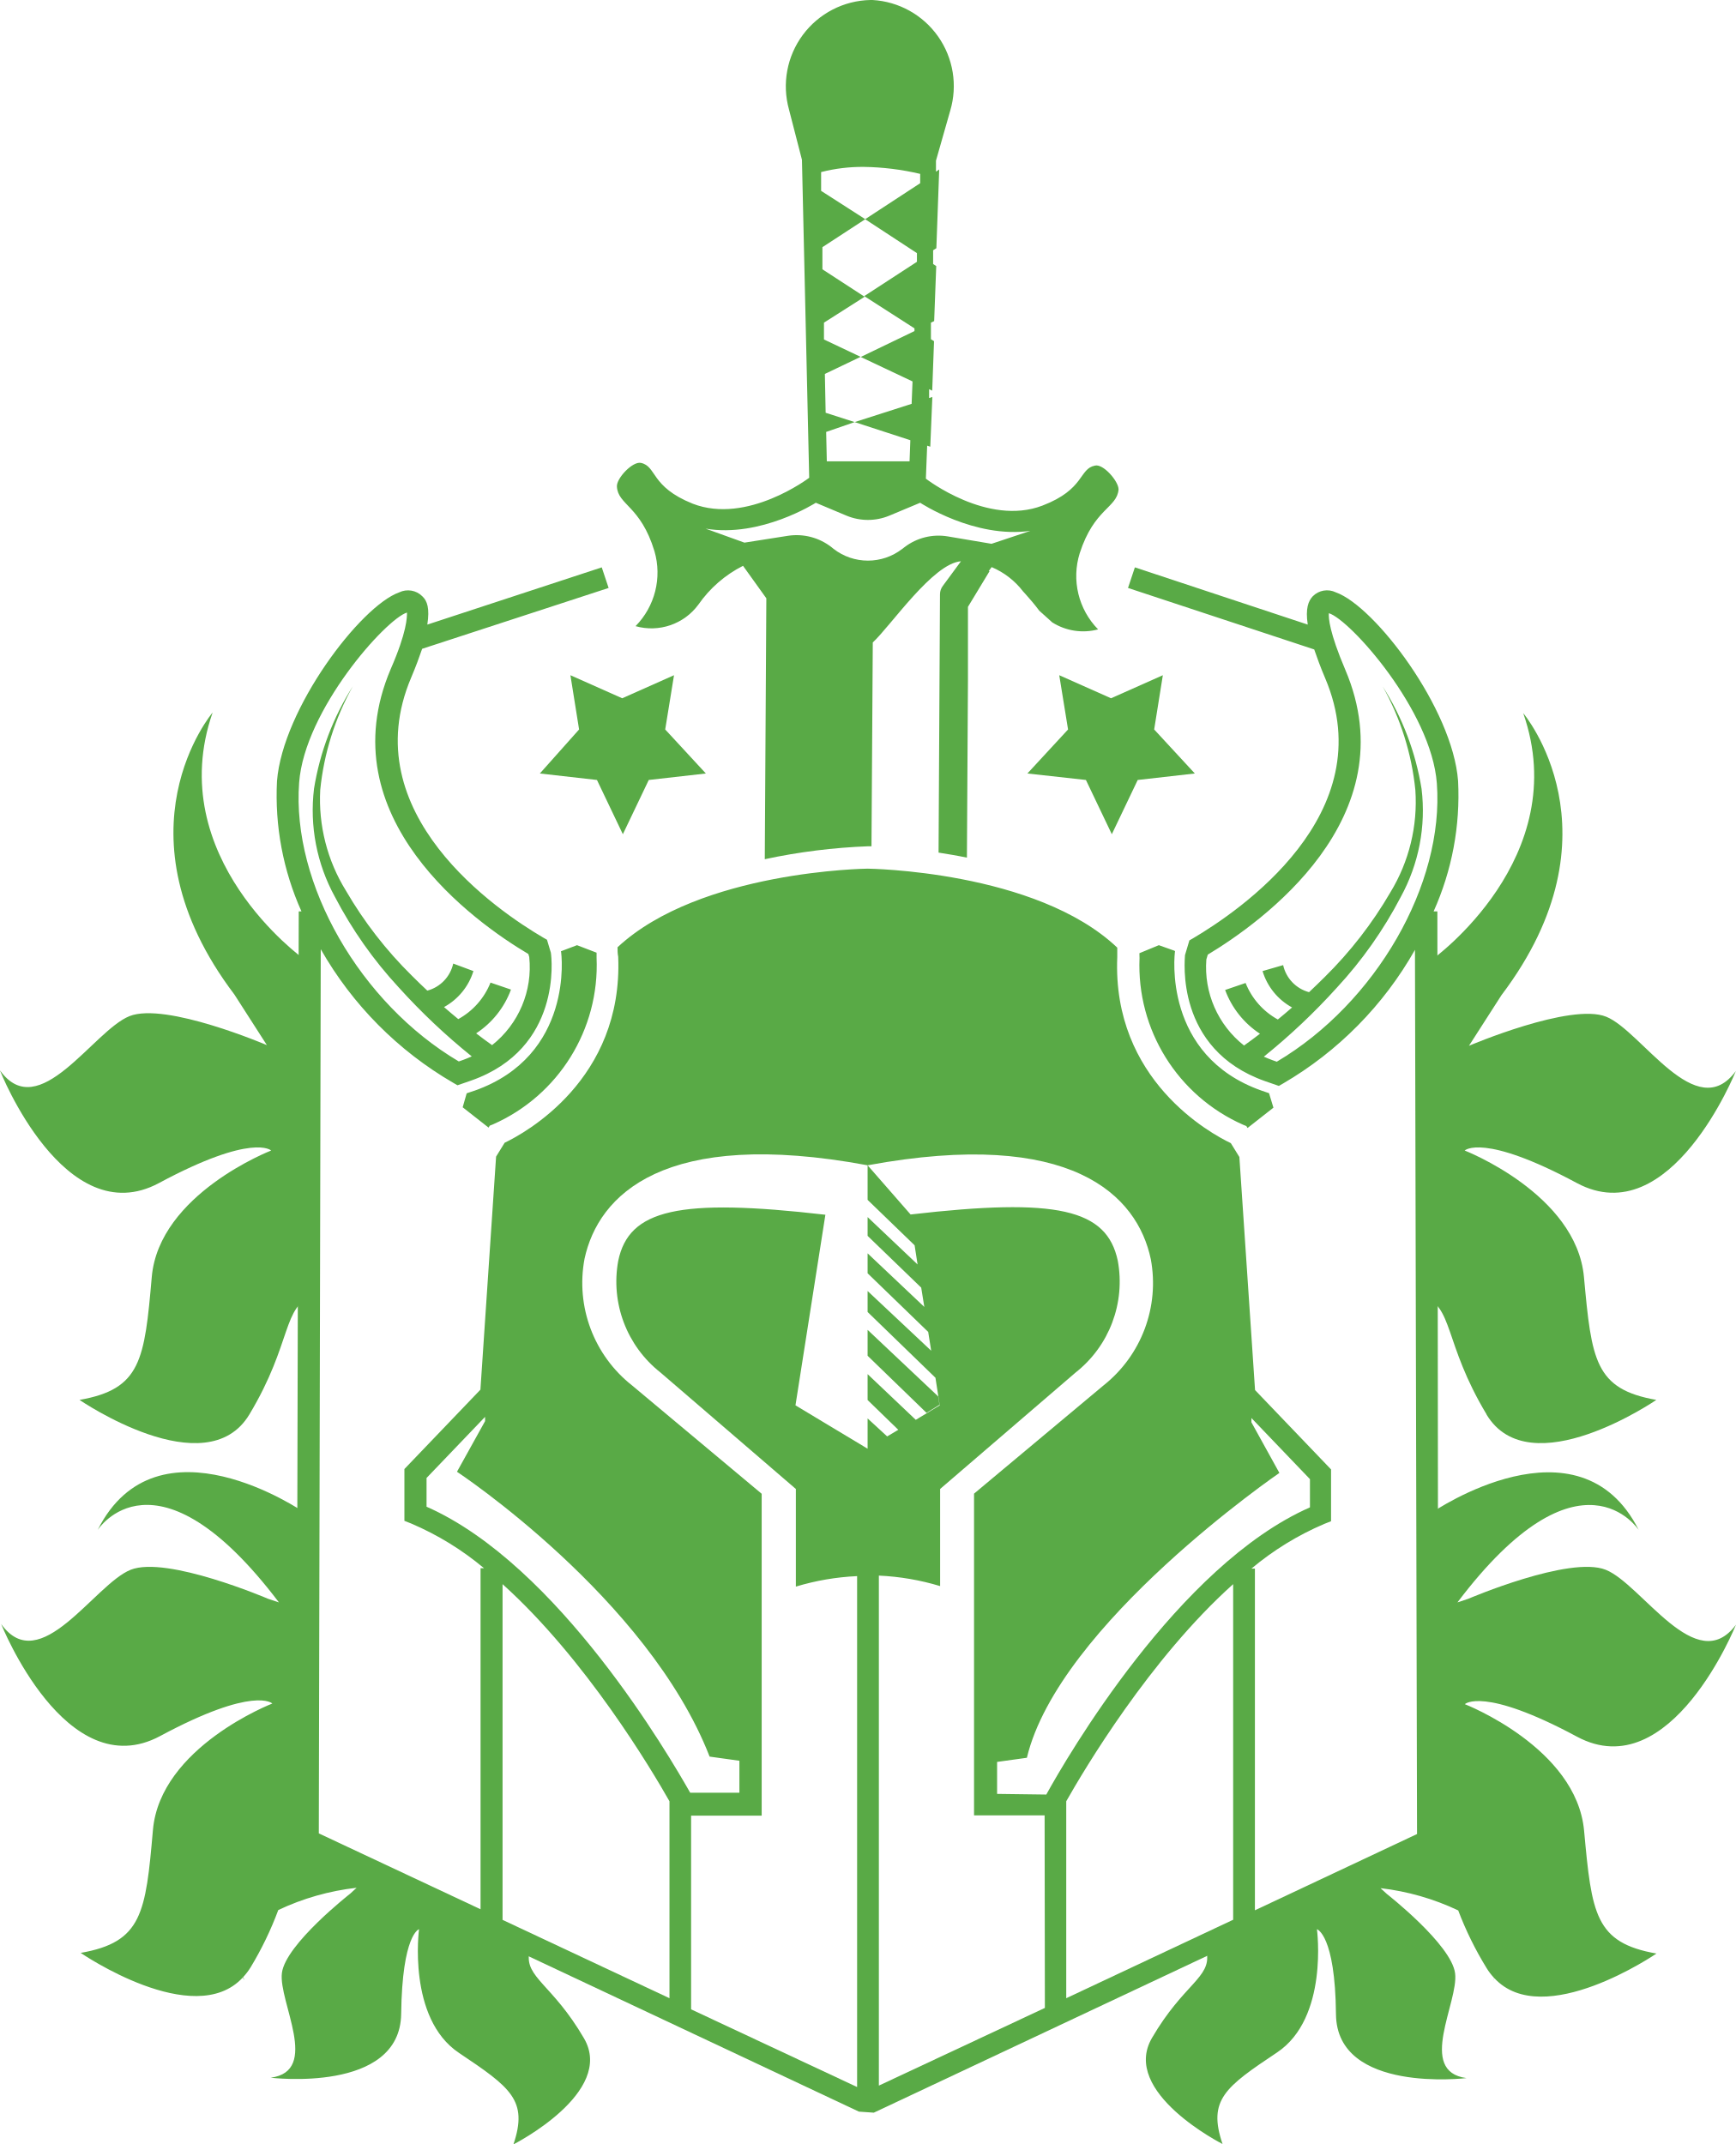
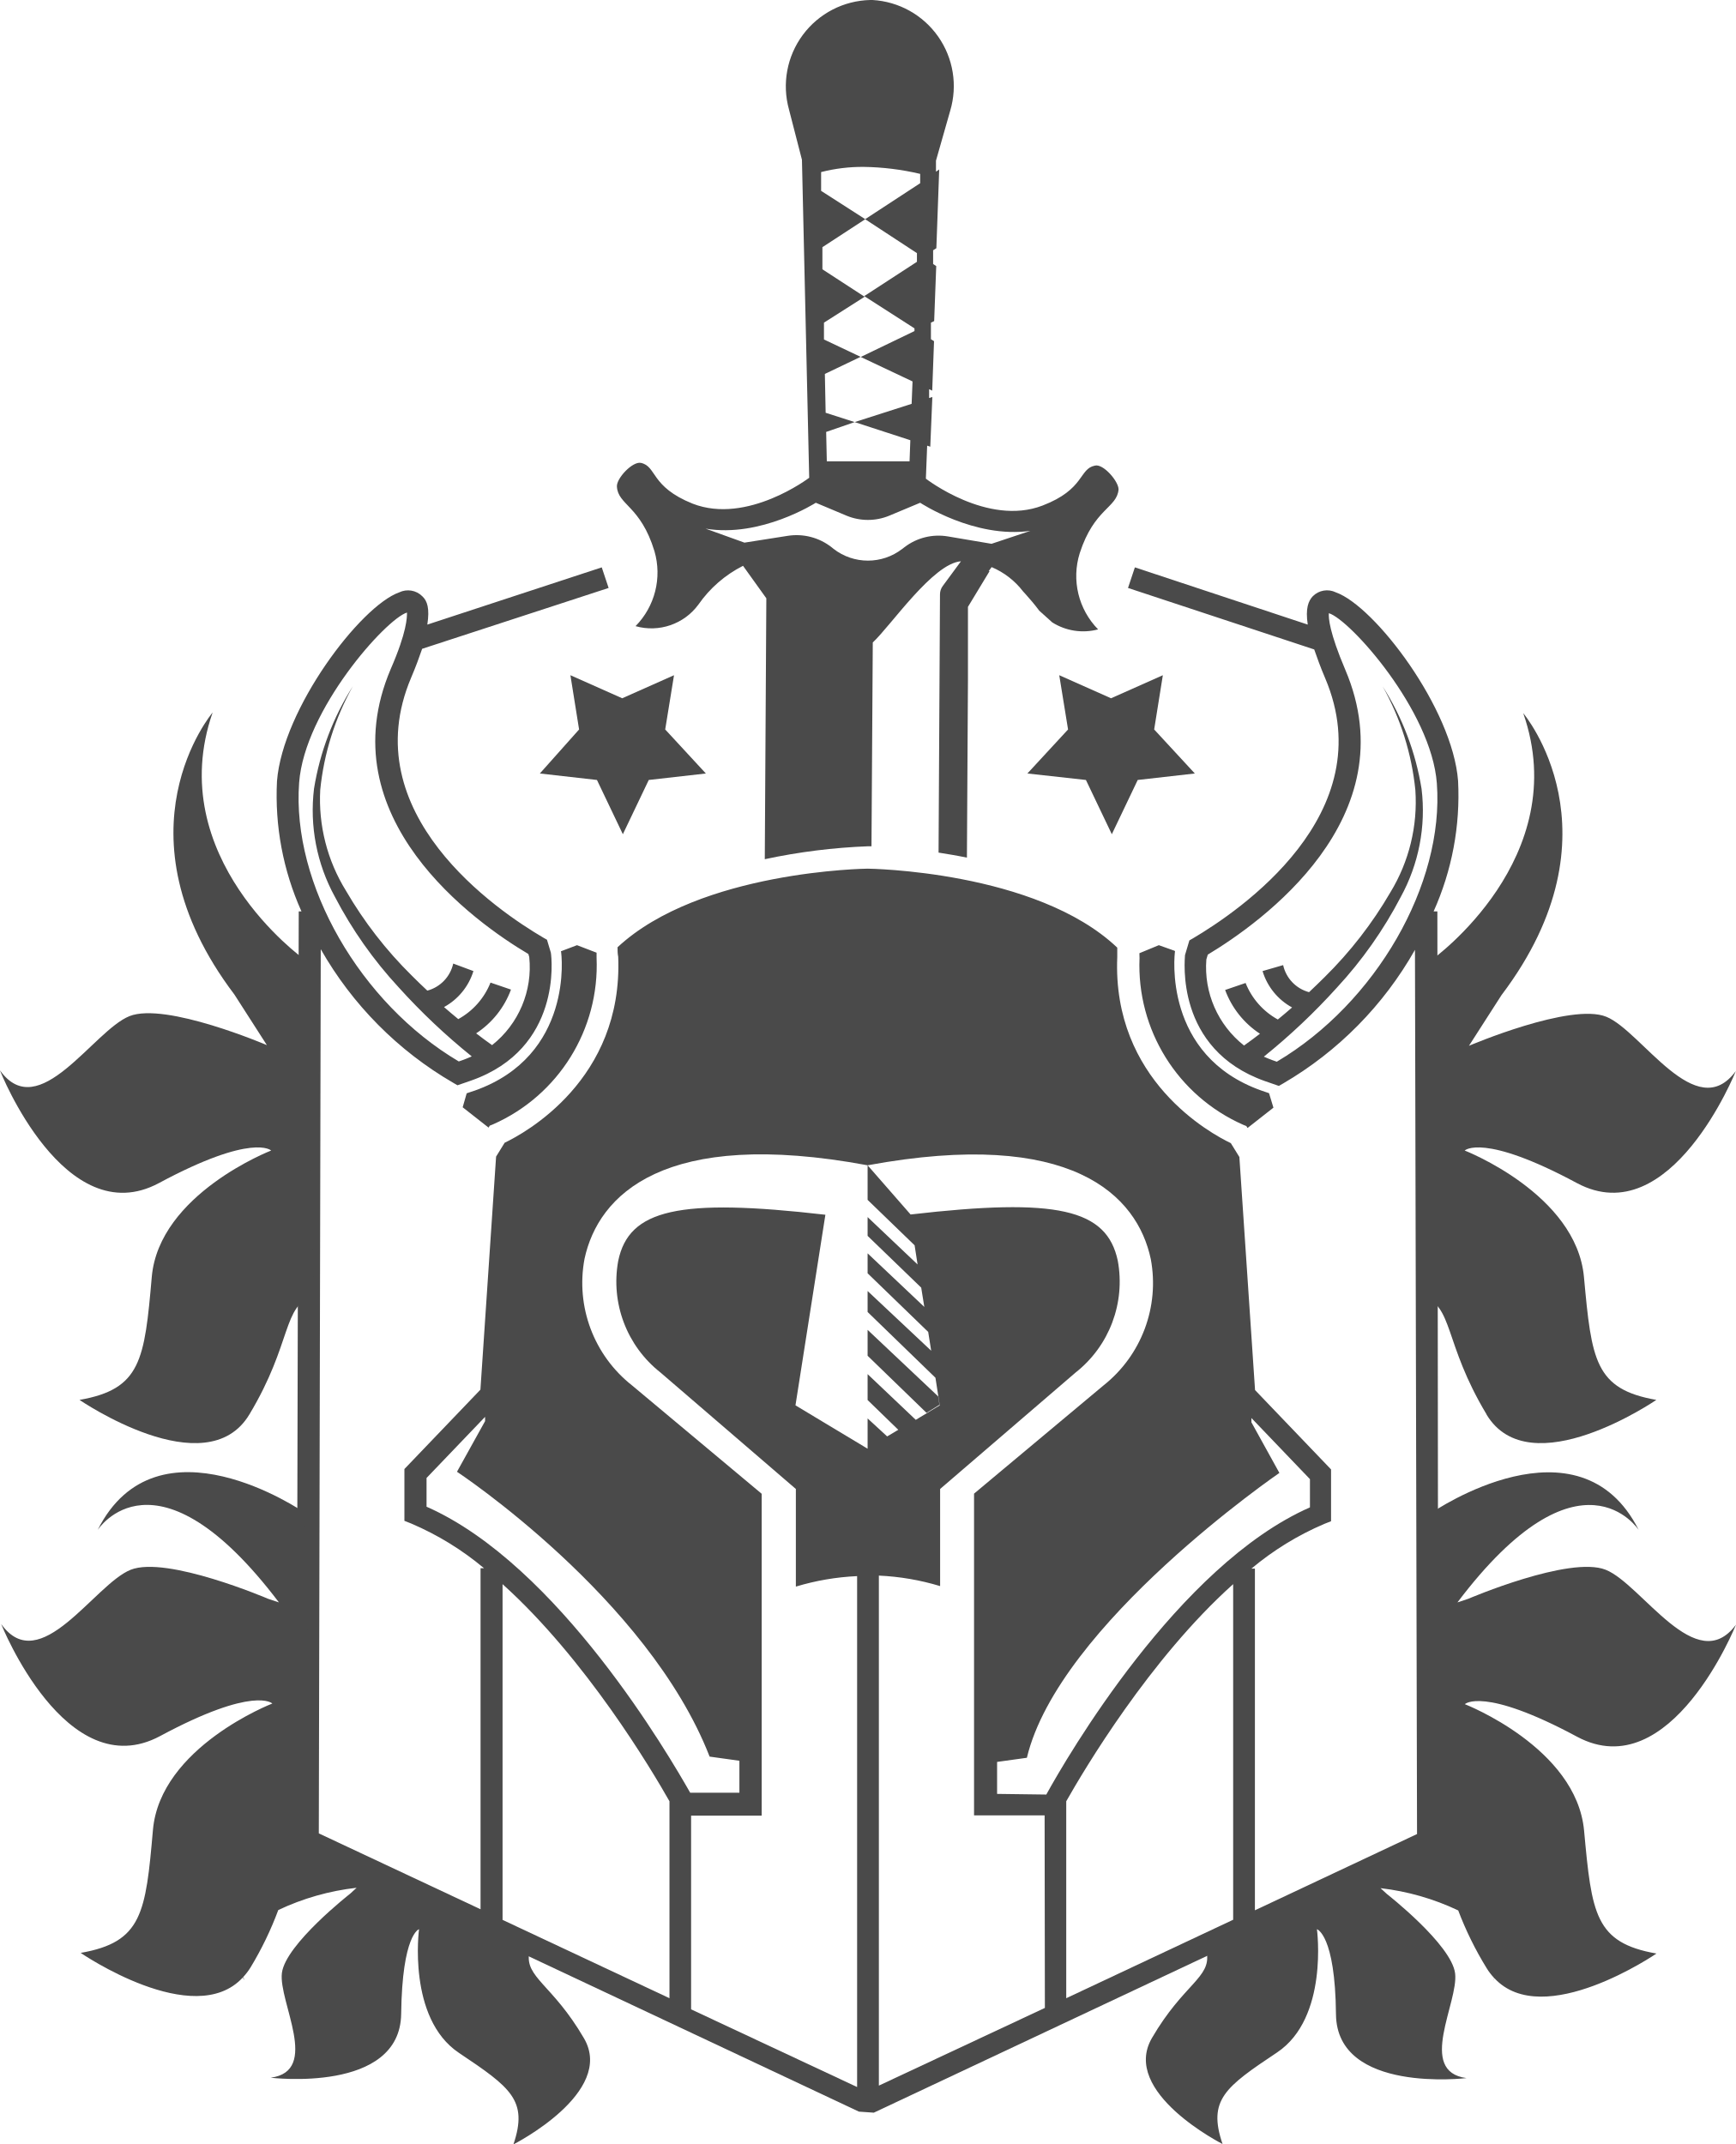
<svg xmlns="http://www.w3.org/2000/svg" viewBox="0 0 134.06 165.59">
  <defs>
-     <style>.cls-1{fill:#59aa46;}</style>
+     <style>.cls-1{fill:#4A4A4A;}</style>
  </defs>
  <g id="Capa_2" data-name="Capa 2">
    <g id="OBJECTS">
      <path class="cls-1" d="M49.08,48.36a4.5,4.5,0,0,0,4.85-1.66,9.32,9.32,0,0,1,3.45-3l1.8,2.51-.12,20.15a46.56,46.56,0,0,1,8-1h.24l.1-15.74c1.4-1.3,4.65-6.11,6.81-6.27l-1.4,1.9a1.08,1.08,0,0,0-.22.65l-.11,19.95c.69.11,1.43.23,2.19.39l.08-13.76V50.92l0-4.05,1.67-2.76-.07,0,.23-.31A6,6,0,0,1,79,45.67l.2.22c.33.37.68.77,1.06,1.28l1,.9a4.47,4.47,0,0,0,3.54.54,5.89,5.89,0,0,1-1.42-5.88c1.12-3.47,2.88-3.49,3-4.93,0-.64-1.19-2-1.82-1.84-1.25.24-.77,1.83-4.06,3.09-4.23,1.62-9-2.08-9-2.08l.1-2.55.24.08L72,30.66l-.25.08,0-.68.24.11.14-3.82-.24-.15,0-1.28.25-.12.16-4.25-.24-.16,0-1.06.25-.16.22-6.08-.25.17,0-.85,1.1-3.86A6.66,6.66,0,0,0,67.38,0h-.17a6.67,6.67,0,0,0-6.28,8.46l1,3.88.56,24.56s-4.79,3.64-9,2c-3.27-1.31-2.76-2.89-4-3.15-.64-.13-1.88,1.18-1.85,1.82.07,1.44,1.83,1.48,2.9,5A5.9,5.9,0,0,1,49.08,48.36ZM66.7,12.89a20.12,20.12,0,0,1,4.36.54l0,.72-4.25,2.78,4,2.62,0,.67-4.07,2.65,3.88,2.49v.21l-4.15,2,4,1.89-.07,1.73L66,32.6,70.3,34l-.06,1.63-6.39,0-.05-2.27L66,32.6l-2.24-.72-.06-3,2.76-1.32-2.83-1.34,0-1.3,3.14-2L63.51,20.8l0-1.71,3.31-2.16-3.41-2.19,0-1.45A12.85,12.85,0,0,1,66.7,12.89ZM63,38.83l2.38,1a4.31,4.31,0,0,0,3.29,0l2.39-1s4.2,2.78,8.51,2.17l-3,1-3.37-.57a4.32,4.32,0,0,0-3.35.83l-.17.13a4.33,4.33,0,0,1-5.31,0l-.16-.13a4.38,4.38,0,0,0-3.35-.88l-3.37.53,0,0-3-1.08C58.75,41.55,63,38.83,63,38.83Z" />
      <path class="cls-1" d="M67,102.71v2l4.55,4.41,1-.62-.1-.65Zm43.71-32.32a21.86,21.86,0,0,0,1.89-10.07c-.42-5.6-6.44-13.51-9.44-14.57a1.55,1.55,0,0,0-1.78.3c-.34.36-.58.94-.39,2.19L87.64,43.82l-.53,1.59,14.38,4.75v0c.22.64.48,1.36.85,2.23,4.45,10.49-6.69,18-10.21,20.08l-.28.16-.34,1.14c0,.29-.82,7.26,6.18,9.73l1.07.37.33-.19a27.77,27.77,0,0,0,10.18-10.32l.16,68.29-12.52,5.89V121.15h-.27a22.49,22.49,0,0,1,5.62-3.45l.53-.21v-4l-5.87-6.13-1.21-18-.66-1.07c-1.53-.73-9.17-4.86-8.77-14.37,0-.24,0-.49,0-.73C80,67.23,67,67.09,67,67.09s-12.94.14-19.31,6.07c0,.24,0,.49.05.73.39,9.51-7.24,13.64-8.77,14.37l-.66,1.07-1.21,18-5.87,6.13v4l.53.21a22.49,22.49,0,0,1,5.62,3.45h-.27v26.34L24.62,141.6l.15-68.29A27.87,27.87,0,0,0,35,83.63l.33.19,1.07-.37c7-2.47,6.21-9.44,6.14-9.87l-.3-1-.28-.16c-3.52-2.06-14.66-9.59-10.21-20.08.37-.87.63-1.59.85-2.23v0L47,45.41l-.53-1.59L33,48.24c.19-1.25,0-1.83-.39-2.19a1.56,1.56,0,0,0-1.78-.3c-3,1.06-9,9-9.44,14.58a21.84,21.84,0,0,0,1.89,10.06h-.21l-.17,72.27,43.43,20.43,1.15.08,43.59-20.51L111,70.39ZM23.1,60.45c.42-5.63,6.72-12.66,8.33-13.14,0,.37,0,1.48-1.26,4.37-4.88,11.48,6.54,19.58,10.63,22l.07.23A7.67,7.67,0,0,1,38,80.72c-.42-.29-.82-.6-1.23-.91a6.89,6.89,0,0,0,2.69-3.38l-1.58-.54a5.57,5.57,0,0,1-2.49,2.82c-.37-.3-.74-.62-1.1-.93A4.77,4.77,0,0,0,36.56,75L35,74.42a2.79,2.79,0,0,1-2,2.09v0c-.4-.38-.81-.76-1.2-1.16a31.26,31.26,0,0,1-5.08-6.55A13.41,13.41,0,0,1,24.73,61a20.61,20.61,0,0,1,2.52-8,21,21,0,0,0-3,7.91,13.88,13.88,0,0,0,1.61,8.35,32.17,32.17,0,0,0,4.93,7,49.09,49.09,0,0,0,5.64,5.33c-.22.09-.42.19-.66.27l-.34.12C27.82,77.48,22.52,68.29,23.1,60.45Zm28.6,93.88-12.89-6.05V122.35c6.44,5.8,11.52,14.35,12.89,16.77Zm-18.76-38v-2.18l4.52-4.72,0,.33-2.17,3.91s14.73,9.73,19.51,22l2.3.32,0,2.47H53.3C51.74,135.72,43.14,120.86,32.94,116.37Zm47.75,38.75-12.82,6V121.69a19.35,19.35,0,0,1,4.73.81V115L83.07,106a8.93,8.93,0,0,0,3.25-8.63c-.85-4-4.68-4.88-16-3.57L67,90v2.67l3.63,3.51.23,1.48L67,94v1.45l4.14,4,.24,1.49L67,96.8v1.54l4.68,4.53.26,1.64,0-.16L67,99.71v1.62l5.24,5.08.33,2.13-1.85,1.12L67,106.13v2l2.37,2.3-.86.51L67,109.55v2.34l-5.57-3.35,2.31-14.72c-11.35-1.31-15.18-.41-16,3.57A8.93,8.93,0,0,0,51,106L61.46,115v7.54a19.35,19.35,0,0,1,4.73-.81v39.46l-12.82-6V140.23h5.45v-3.87l0-.05h0l0-20.94-10-8.36a10.08,10.08,0,0,1-3.68-9.79C46.2,92.31,51.25,87.07,67,90c15.78-2.91,20.83,2.33,21.87,7.25A10.08,10.08,0,0,1,85.22,107l-10,8.36v20.94h0v3.91h5.45ZM77,138.55l0-2.47,2.3-.32c2.47-10.33,19.5-22,19.5-22l-2.16-3.91,0-.33,4.52,4.72v2.18c-10.2,4.49-18.8,19.35-20.36,22.18Zm18.23,9.72-12.89,6.06V139.12c1.37-2.42,6.45-11,12.89-16.77ZM98.6,82l-.34-.12c-.24-.08-.44-.18-.66-.27a49.09,49.09,0,0,0,5.64-5.33,32.17,32.17,0,0,0,4.93-7,13.88,13.88,0,0,0,1.61-8.35,21,21,0,0,0-3-7.91,20.61,20.61,0,0,1,2.52,8,13.41,13.41,0,0,1-1.93,7.9,31.26,31.26,0,0,1-5.08,6.55c-.4.4-.8.78-1.2,1.16v0a2.79,2.79,0,0,1-2-2.09L97.5,75a4.77,4.77,0,0,0,2.28,2.81c-.37.32-.73.63-1.1.93a5.57,5.57,0,0,1-2.49-2.82l-1.58.54a6.89,6.89,0,0,0,2.69,3.38c-.41.31-.81.62-1.23.91a7.7,7.7,0,0,1-2.91-6.65l.11-.37c4.09-2.46,15.49-10.55,10.62-22-1.23-2.89-1.3-4-1.27-4.37,1.62.48,7.92,7.51,8.34,13.14C111.54,68.29,106.24,77.48,98.6,82Zm-62,2.25-.56.19-.31,1.08,2,1.57.09-.15.25-.1a13.43,13.43,0,0,0,8-12.87c0-.13,0-.26,0-.39L44.56,73l-1.24.47,0,0C43.38,73.69,44.31,81.54,36.64,84.24Zm54.1-10.82L89.49,73l-1.5.62L88,74a13.45,13.45,0,0,0,8,12.87l.25.1.09.15,2-1.57L98,84.43l-.56-.19c-7.67-2.7-6.74-10.55-6.7-10.77Z" />
      <path class="cls-1" d="M83.86,60.24l2,4.19,2-4.19,4.41-.5-3.14-3.4.67-4.19-4,1.78-4-1.78.68,4.19-3.14,3.4Zm-42.17-.5,4.41.5,2,4.19,2-4.19,4.41-.5-3.14-3.4.68-4.19-4,1.78-4-1.78.67,4.19Z" />
      <path class="cls-1" d="M40.87,150.8l-16.6-8.44-.82-25.58S12.14,109,7.54,118.17c0,0,4.46-7,14,5.59l-.84-.28s-7.82-3.35-10.61-2.24-7,8.38-10,4.19c0,0,5,12.56,12.28,8.65s8.66-2.51,8.66-2.51-8.66,3.35-9.22,9.77-.83,8.66-5.58,9.49c0,0,8.74,6,12.52,1.9l.11.19s0-.08-.09-.21a5.07,5.07,0,0,0,.58-.76,26.18,26.18,0,0,0,2.14-4.43,19.16,19.16,0,0,1,6.05-1.72l-.49.45s-5,3.91-5.28,6.13,3,7.58-.87,8.09c0,0,10,1.23,10.08-4.93S32.36,149,32.36,149s-.92,6.87,3.08,9.55,5.36,3.66,4.21,7.07c0,0,7.89-4,5.45-8.19S40.52,152.74,40.87,150.8ZM12.28,91.37c7.26-3.9,8.66-2.51,8.66-2.51s-8.66,3.35-9.22,9.77-.83,8.66-5.58,9.49c0,0,9.77,6.7,13.12,1.12s2.51-8.38,5-9.21l-.84-26s-10.89-7.82-7-19c0,0-7.82,9.22,1.68,21.78l2.51,3.91s-7.82-3.35-10.61-2.24-7,8.38-10,4.19C0,82.72,5,95.28,12.28,91.37ZM124,121.24c-2.79-1.11-10.61,2.24-10.61,2.24l-.84.28c9.5-12.57,14-5.59,14-5.59-4.6-9.14-15.91-1.39-15.91-1.39l-.83,25.58L93.19,150.8c.35,1.94-1.78,2.4-4.23,6.6s5.45,8.19,5.45,8.19c-1.16-3.41.21-4.4,4.21-7.07S101.7,149,101.7,149s1.41.42,1.47,6.57,10.08,4.93,10.08,4.93c-3.85-.51-.6-5.86-.88-8.09s-5.27-6.13-5.27-6.13l-.49-.45a19.16,19.16,0,0,1,6,1.72A26.18,26.18,0,0,0,114.8,152a4.48,4.48,0,0,0,.58.76c0,.13-.09.21-.09.21l.11-.19c3.78,4.09,12.52-1.9,12.52-1.9-4.75-.83-5-3.07-5.59-9.49s-9.21-9.77-9.21-9.77,1.4-1.39,8.66,2.51,12.28-8.65,12.28-8.65C131,129.62,126.8,122.36,124,121.24Zm-9.21-12c3.35,5.58,13.12-1.12,13.12-1.12-4.75-.83-5-3.07-5.59-9.49s-9.21-9.77-9.21-9.77,1.4-1.39,8.66,2.51,12.28-8.65,12.28-8.65c-3.07,4.19-7.26-3.07-10-4.19s-10.61,2.24-10.61,2.24l2.51-3.91c9.5-12.56,1.68-21.78,1.68-21.78,3.91,11.17-7,19-7,19l-.84,26C112.28,100.86,111.45,103.66,114.8,109.24Z" />
    </g>
  </g>
</svg>
